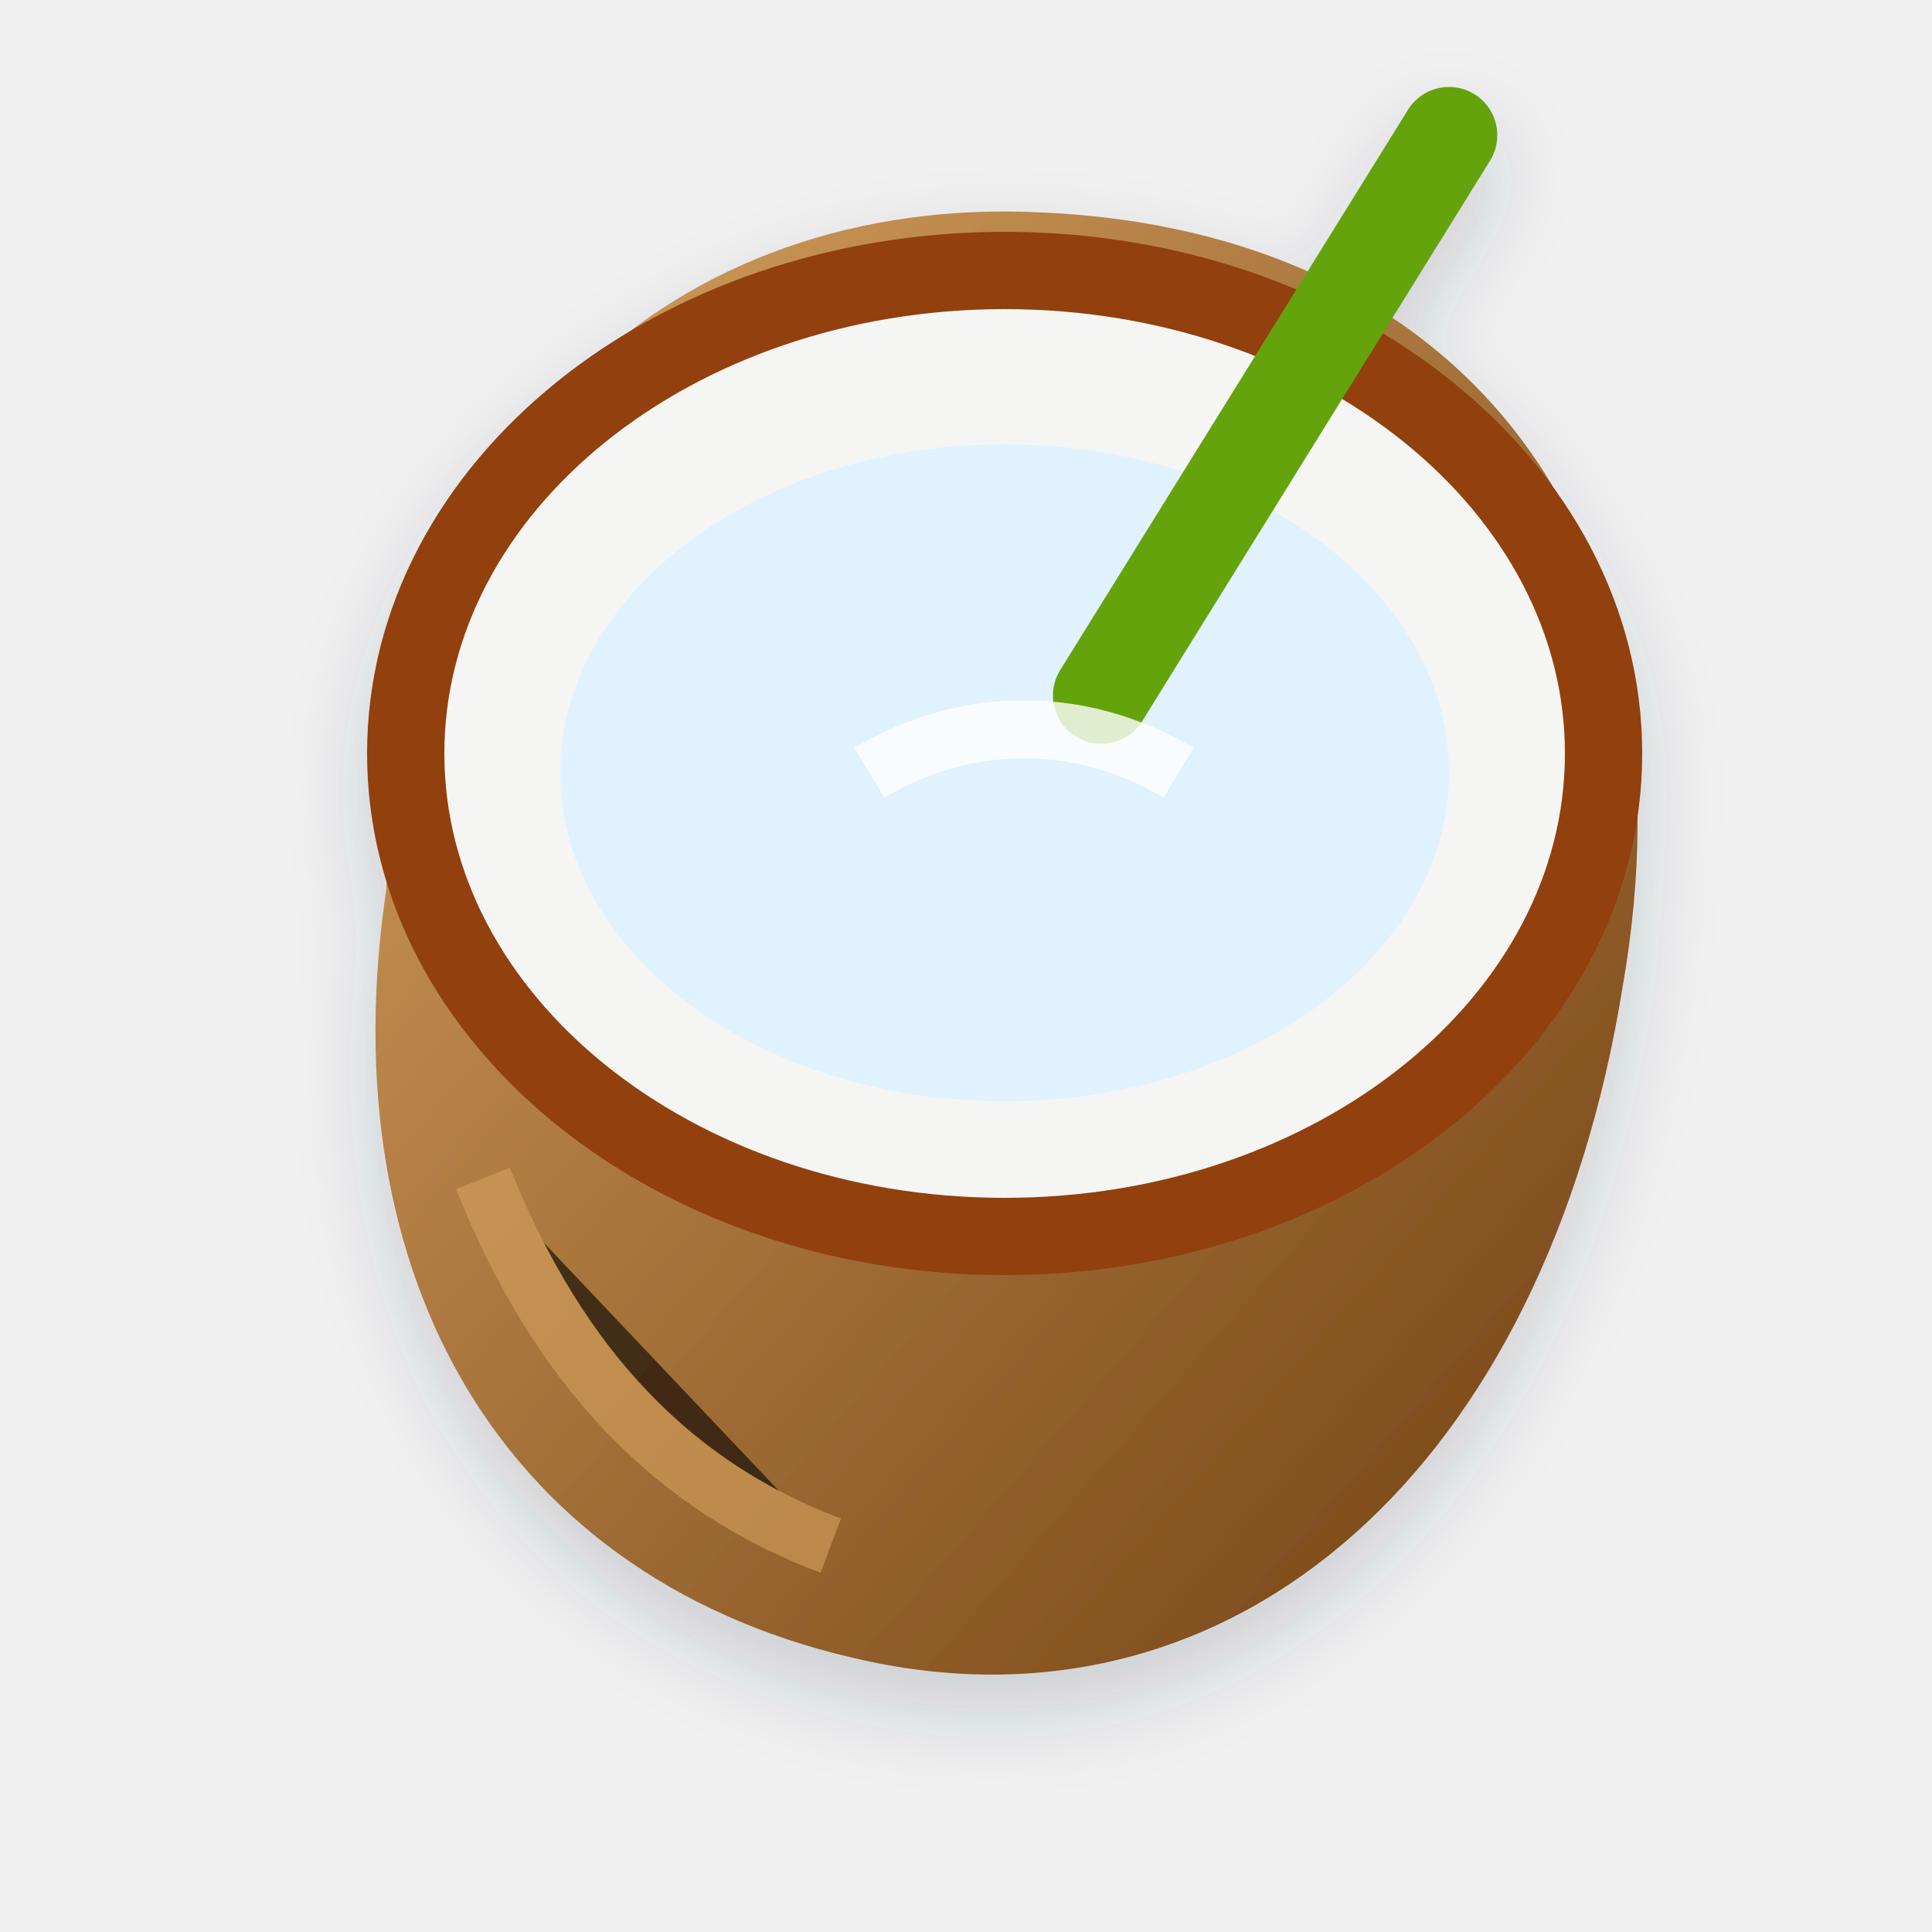
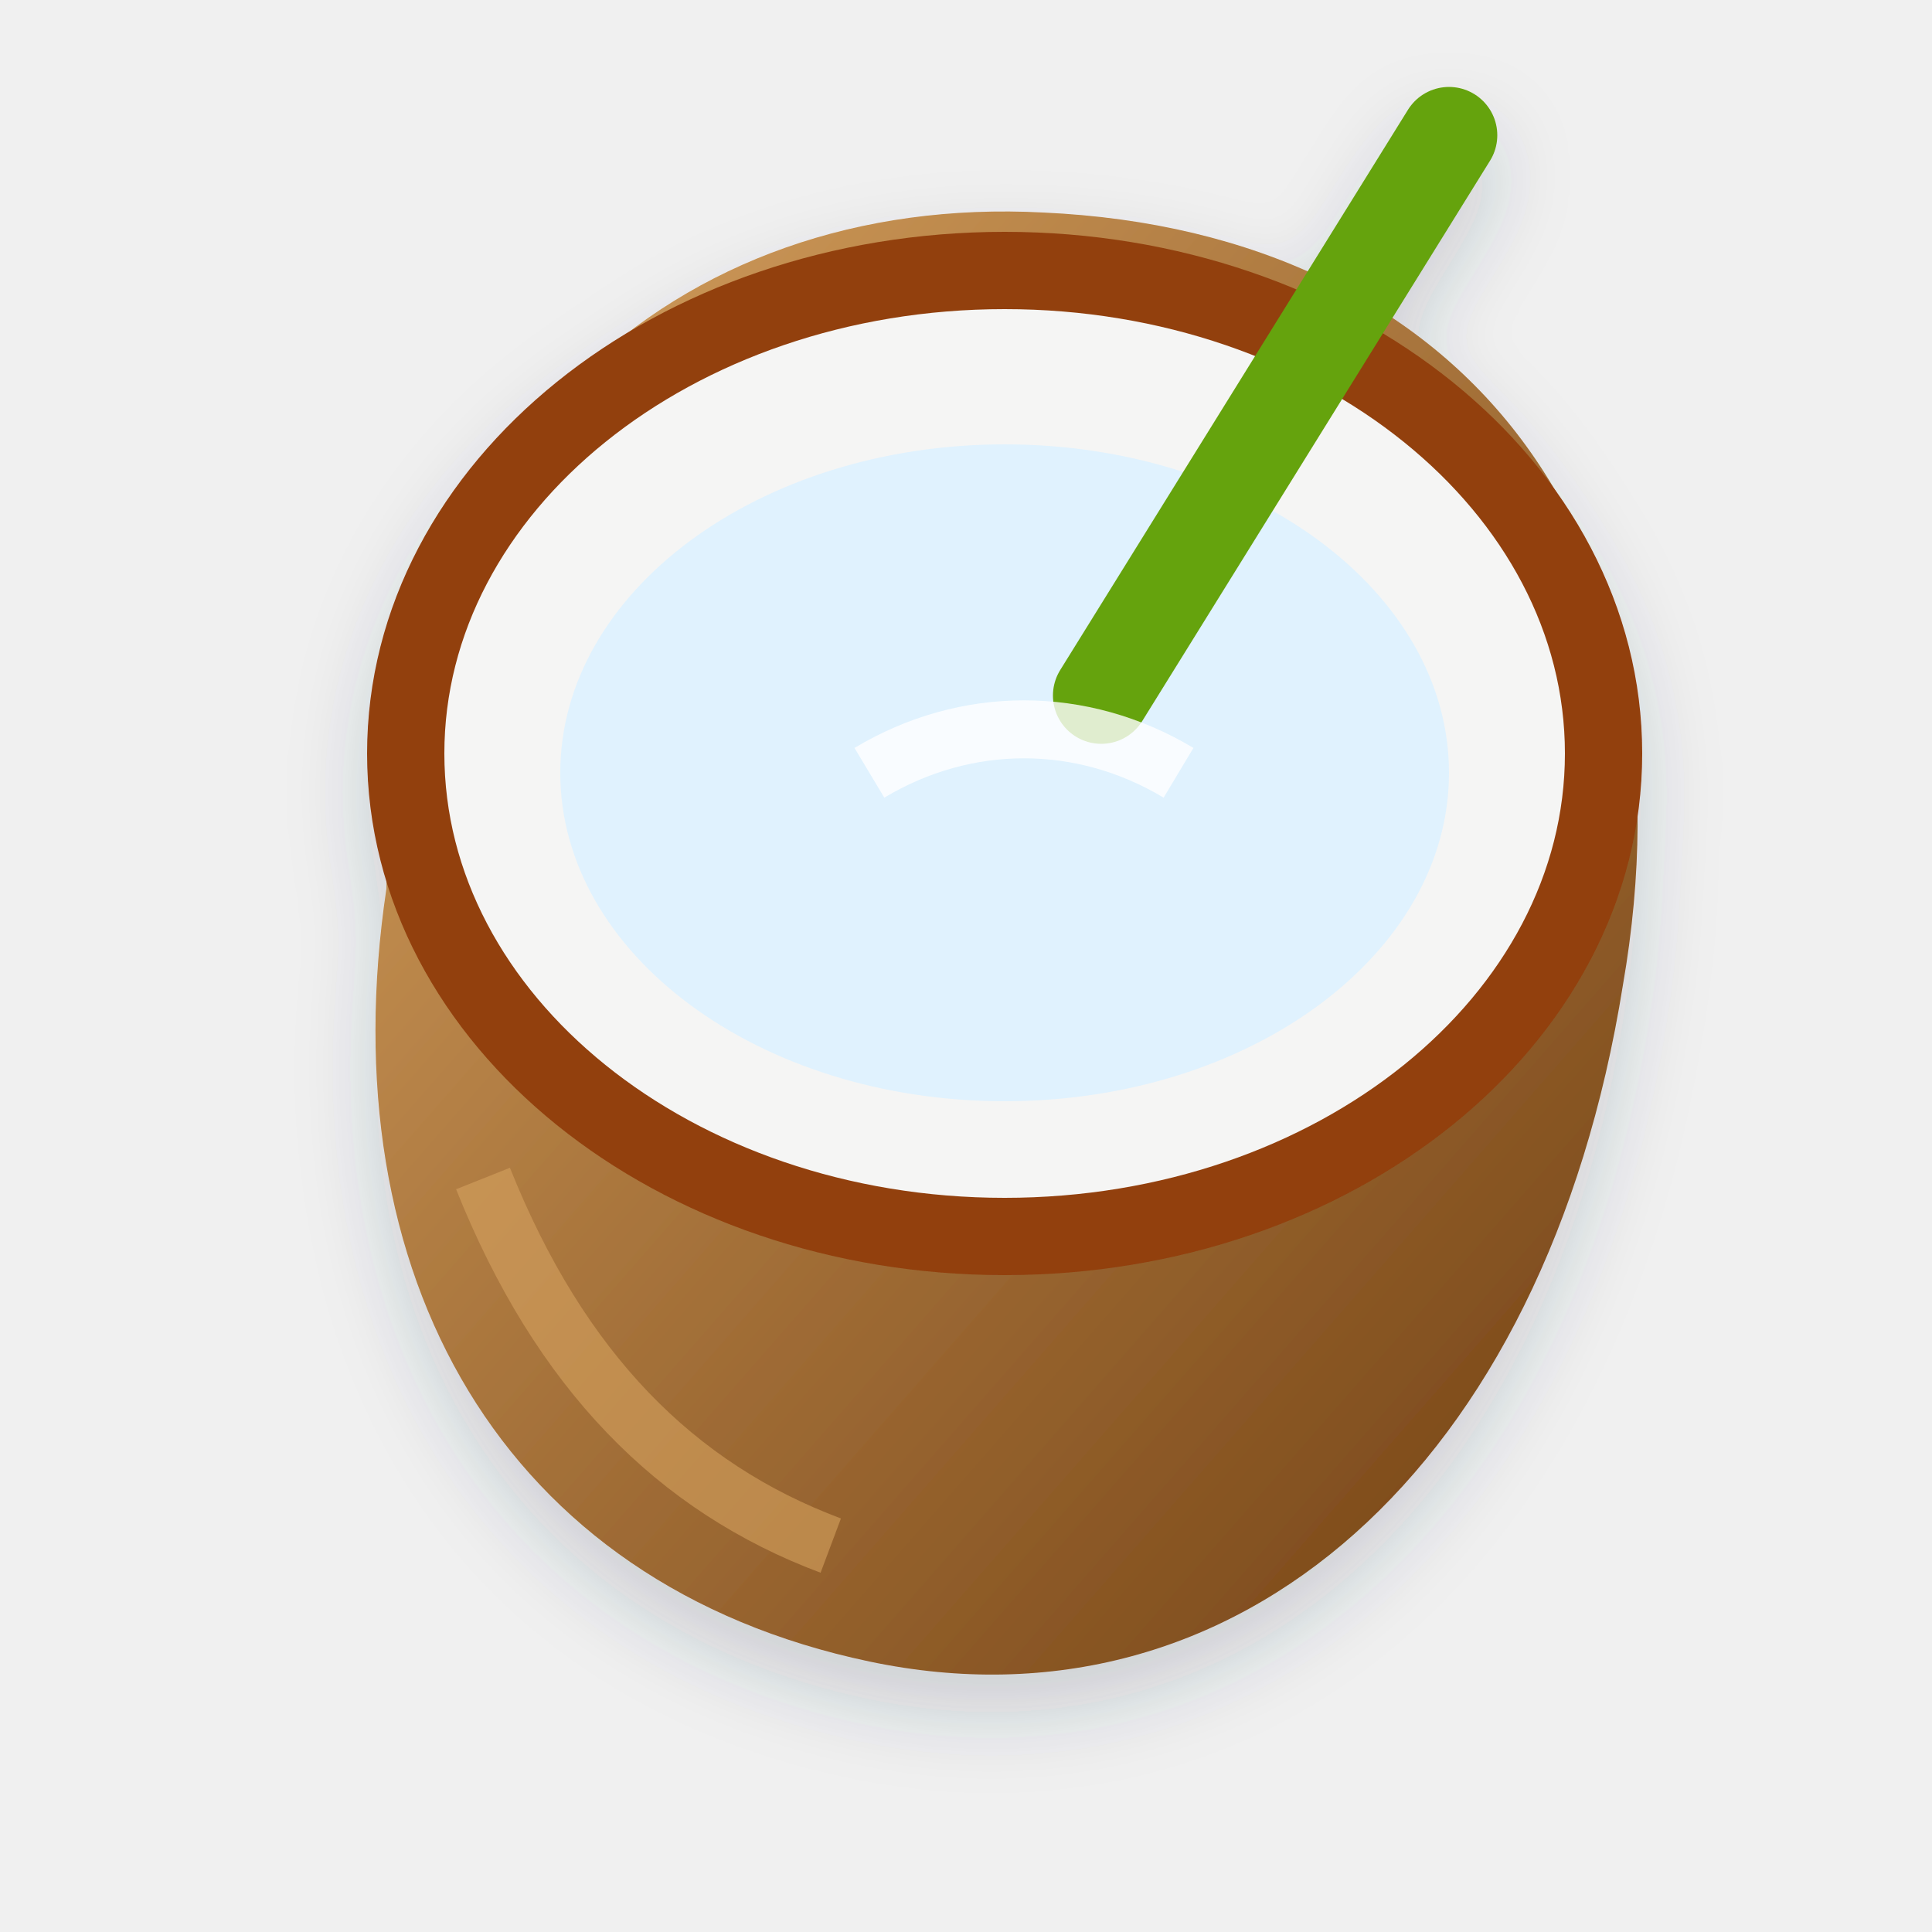
<svg xmlns="http://www.w3.org/2000/svg" viewBox="0 0 100 100">
  <defs>
    <linearGradient id="drinks-coconut-water-main" x1="0" y1="0" x2="1" y2="1">
      <stop offset="0" stop-color="#d6a15f" />
      <stop offset="1" stop-color="#713f12" />
    </linearGradient>
    <filter id="drinks-coconut-water-shadow" x="-20%" y="-20%" width="140%" height="140%">
      <feDropShadow dx="0" dy="2" stdDeviation="2" flood-color="#334155" flood-opacity=".18" />
    </filter>
  </defs>
  <g filter="url(#drinks-coconut-water-shadow)">
    <path d="M20 46c0-23 15-36 34-35 22 1 34 17 30 40-4 25-20 39-39 35C26 82 17 66 20 46Z" fill="url(#drinks-coconut-water-main)" />
    <ellipse cx="52" cy="39" rx="31" ry="25" fill="#f5f5f4" stroke="#92400e" stroke-width="4" />
    <ellipse cx="52" cy="40" rx="23" ry="17" fill="#e0f2fe" />
-     <path d="M57 36 75 7" stroke="#65a30d" stroke-width="5" stroke-linecap="round" />
+     <path fill="none" d="M57 36 75 7" stroke="#65a30d" stroke-width="5" stroke-linecap="round" />
    <path d="M45 40c5-3 11-3 16 0" stroke="#fff" stroke-width="3" fill="none" opacity=".8" />
-     <path d="M25 61c4 10 10 16 18 19" stroke="#d6a15f" stroke-width="3" opacity=".6" />
+     <path fill="none" d="M25 61c4 10 10 16 18 19" stroke="#d6a15f" stroke-width="3" opacity=".6" />
  </g>
</svg>
